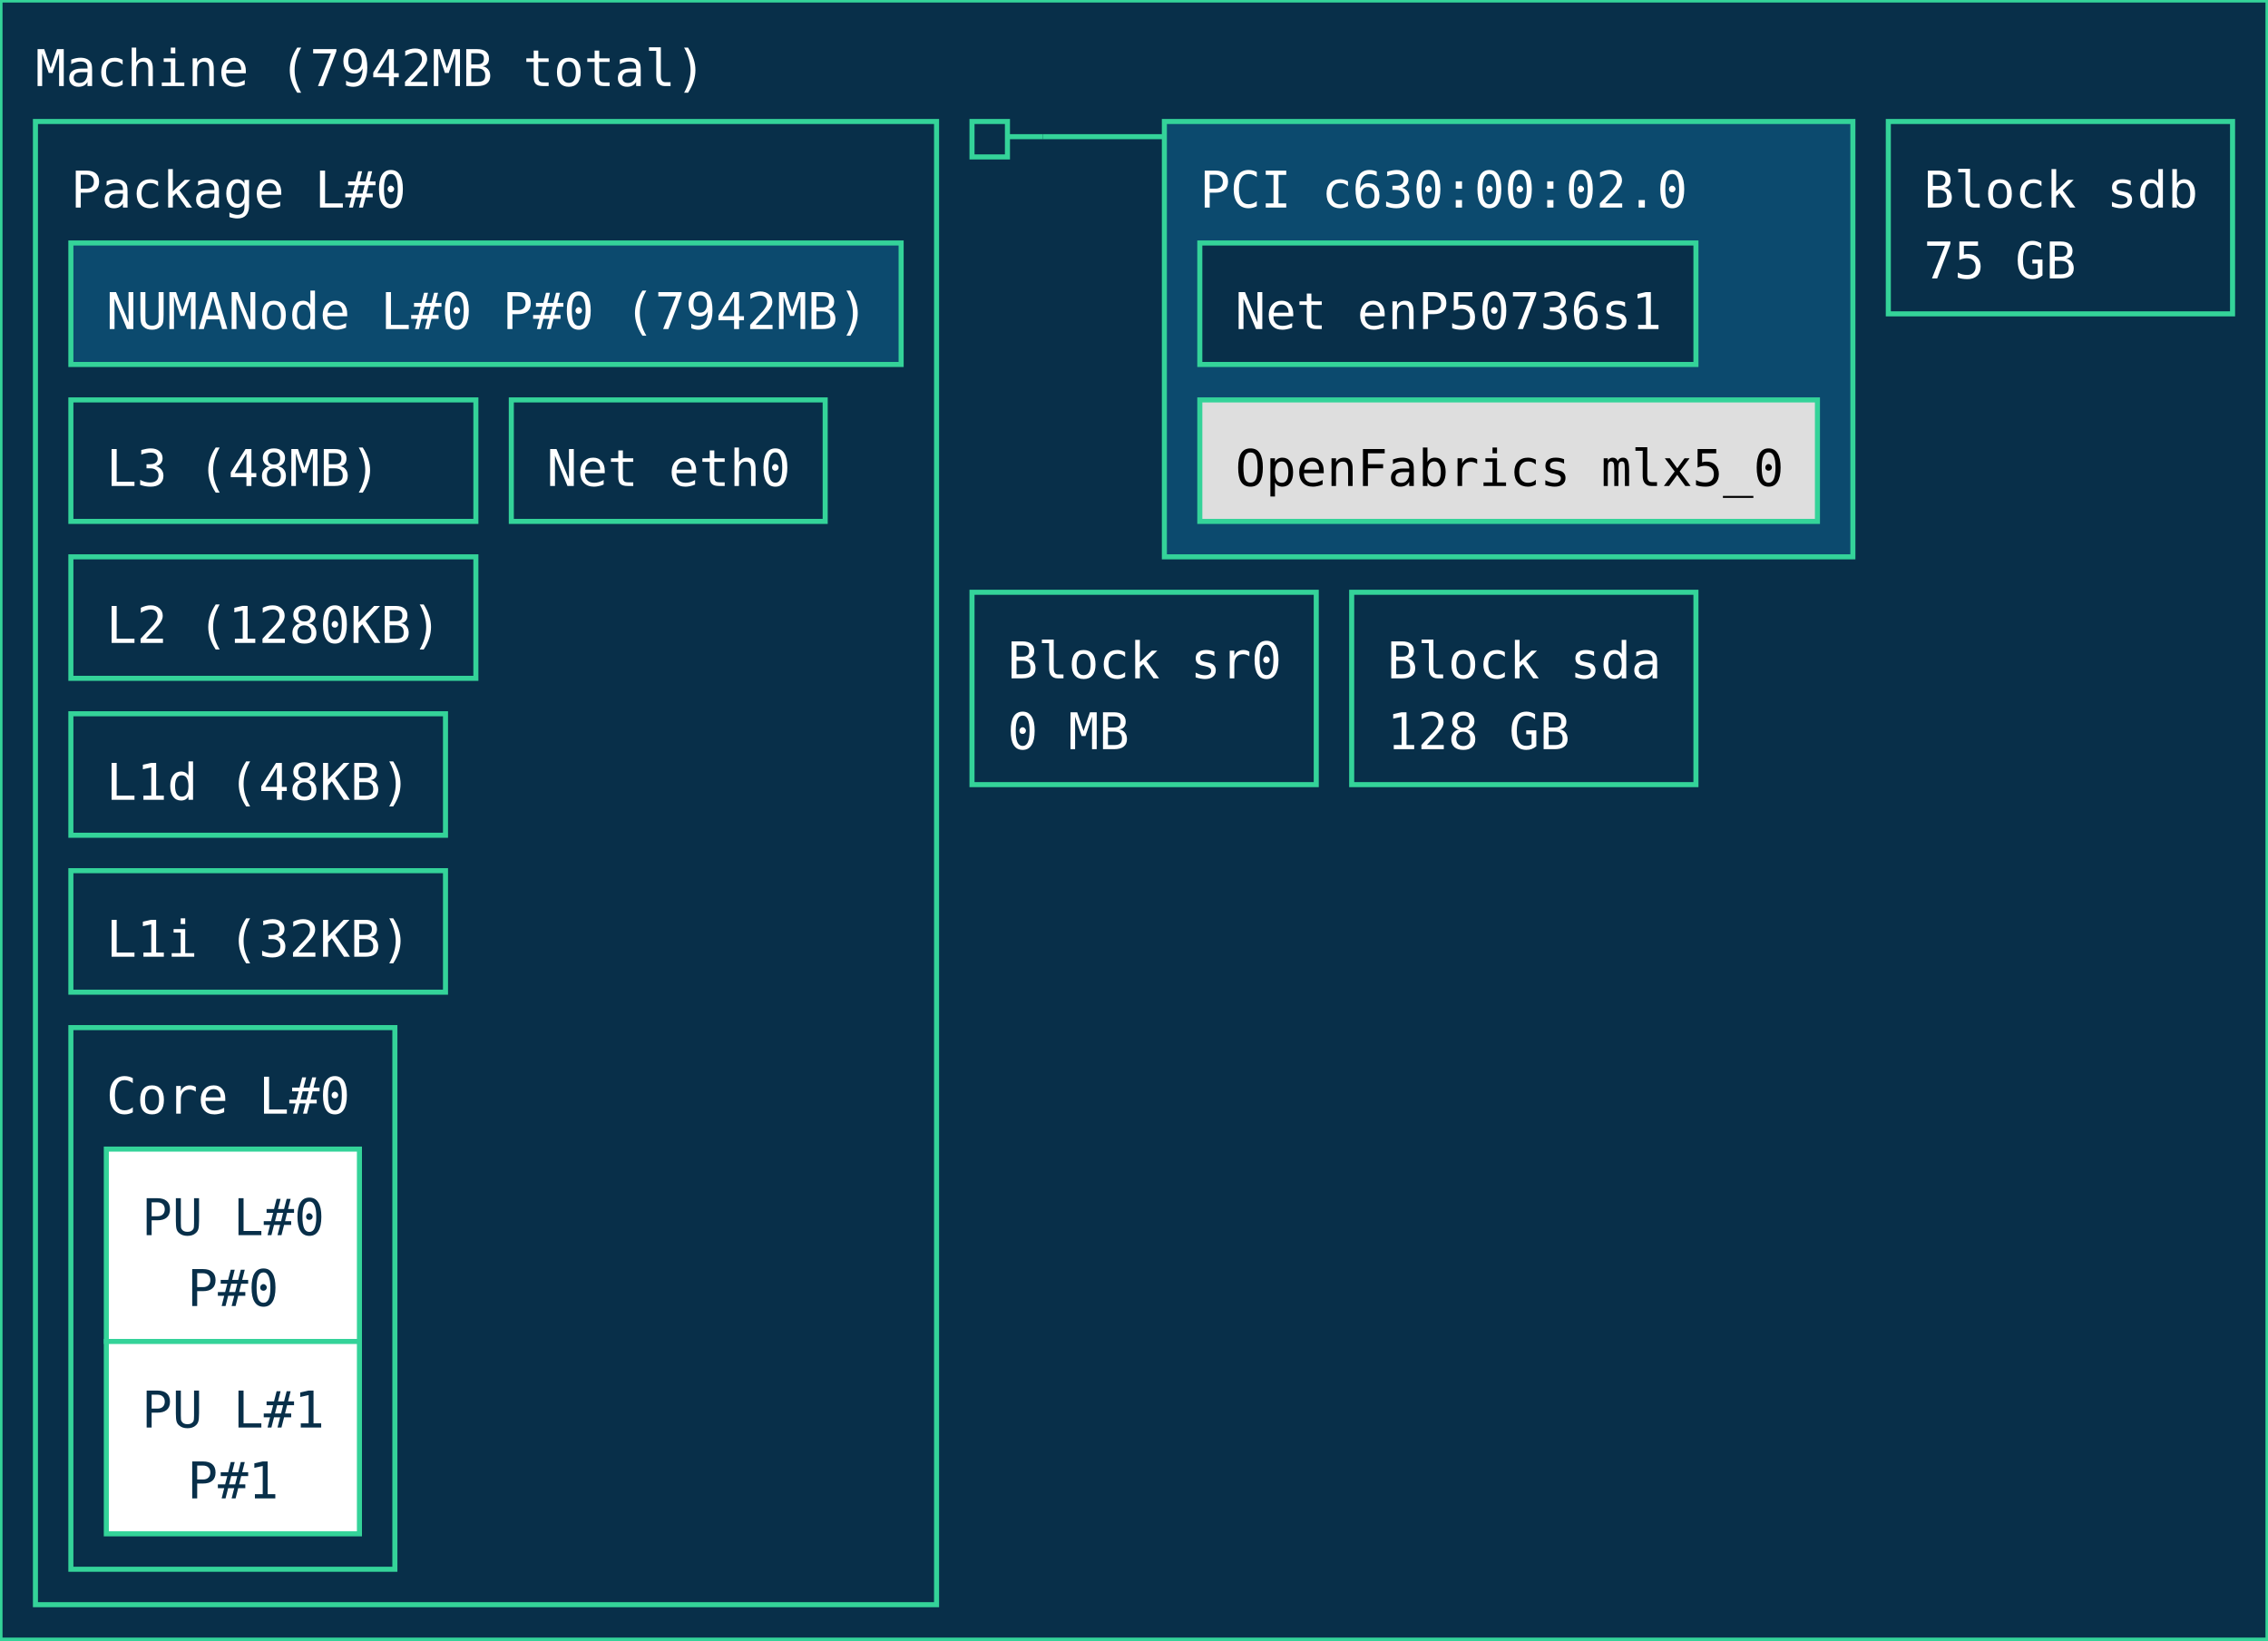
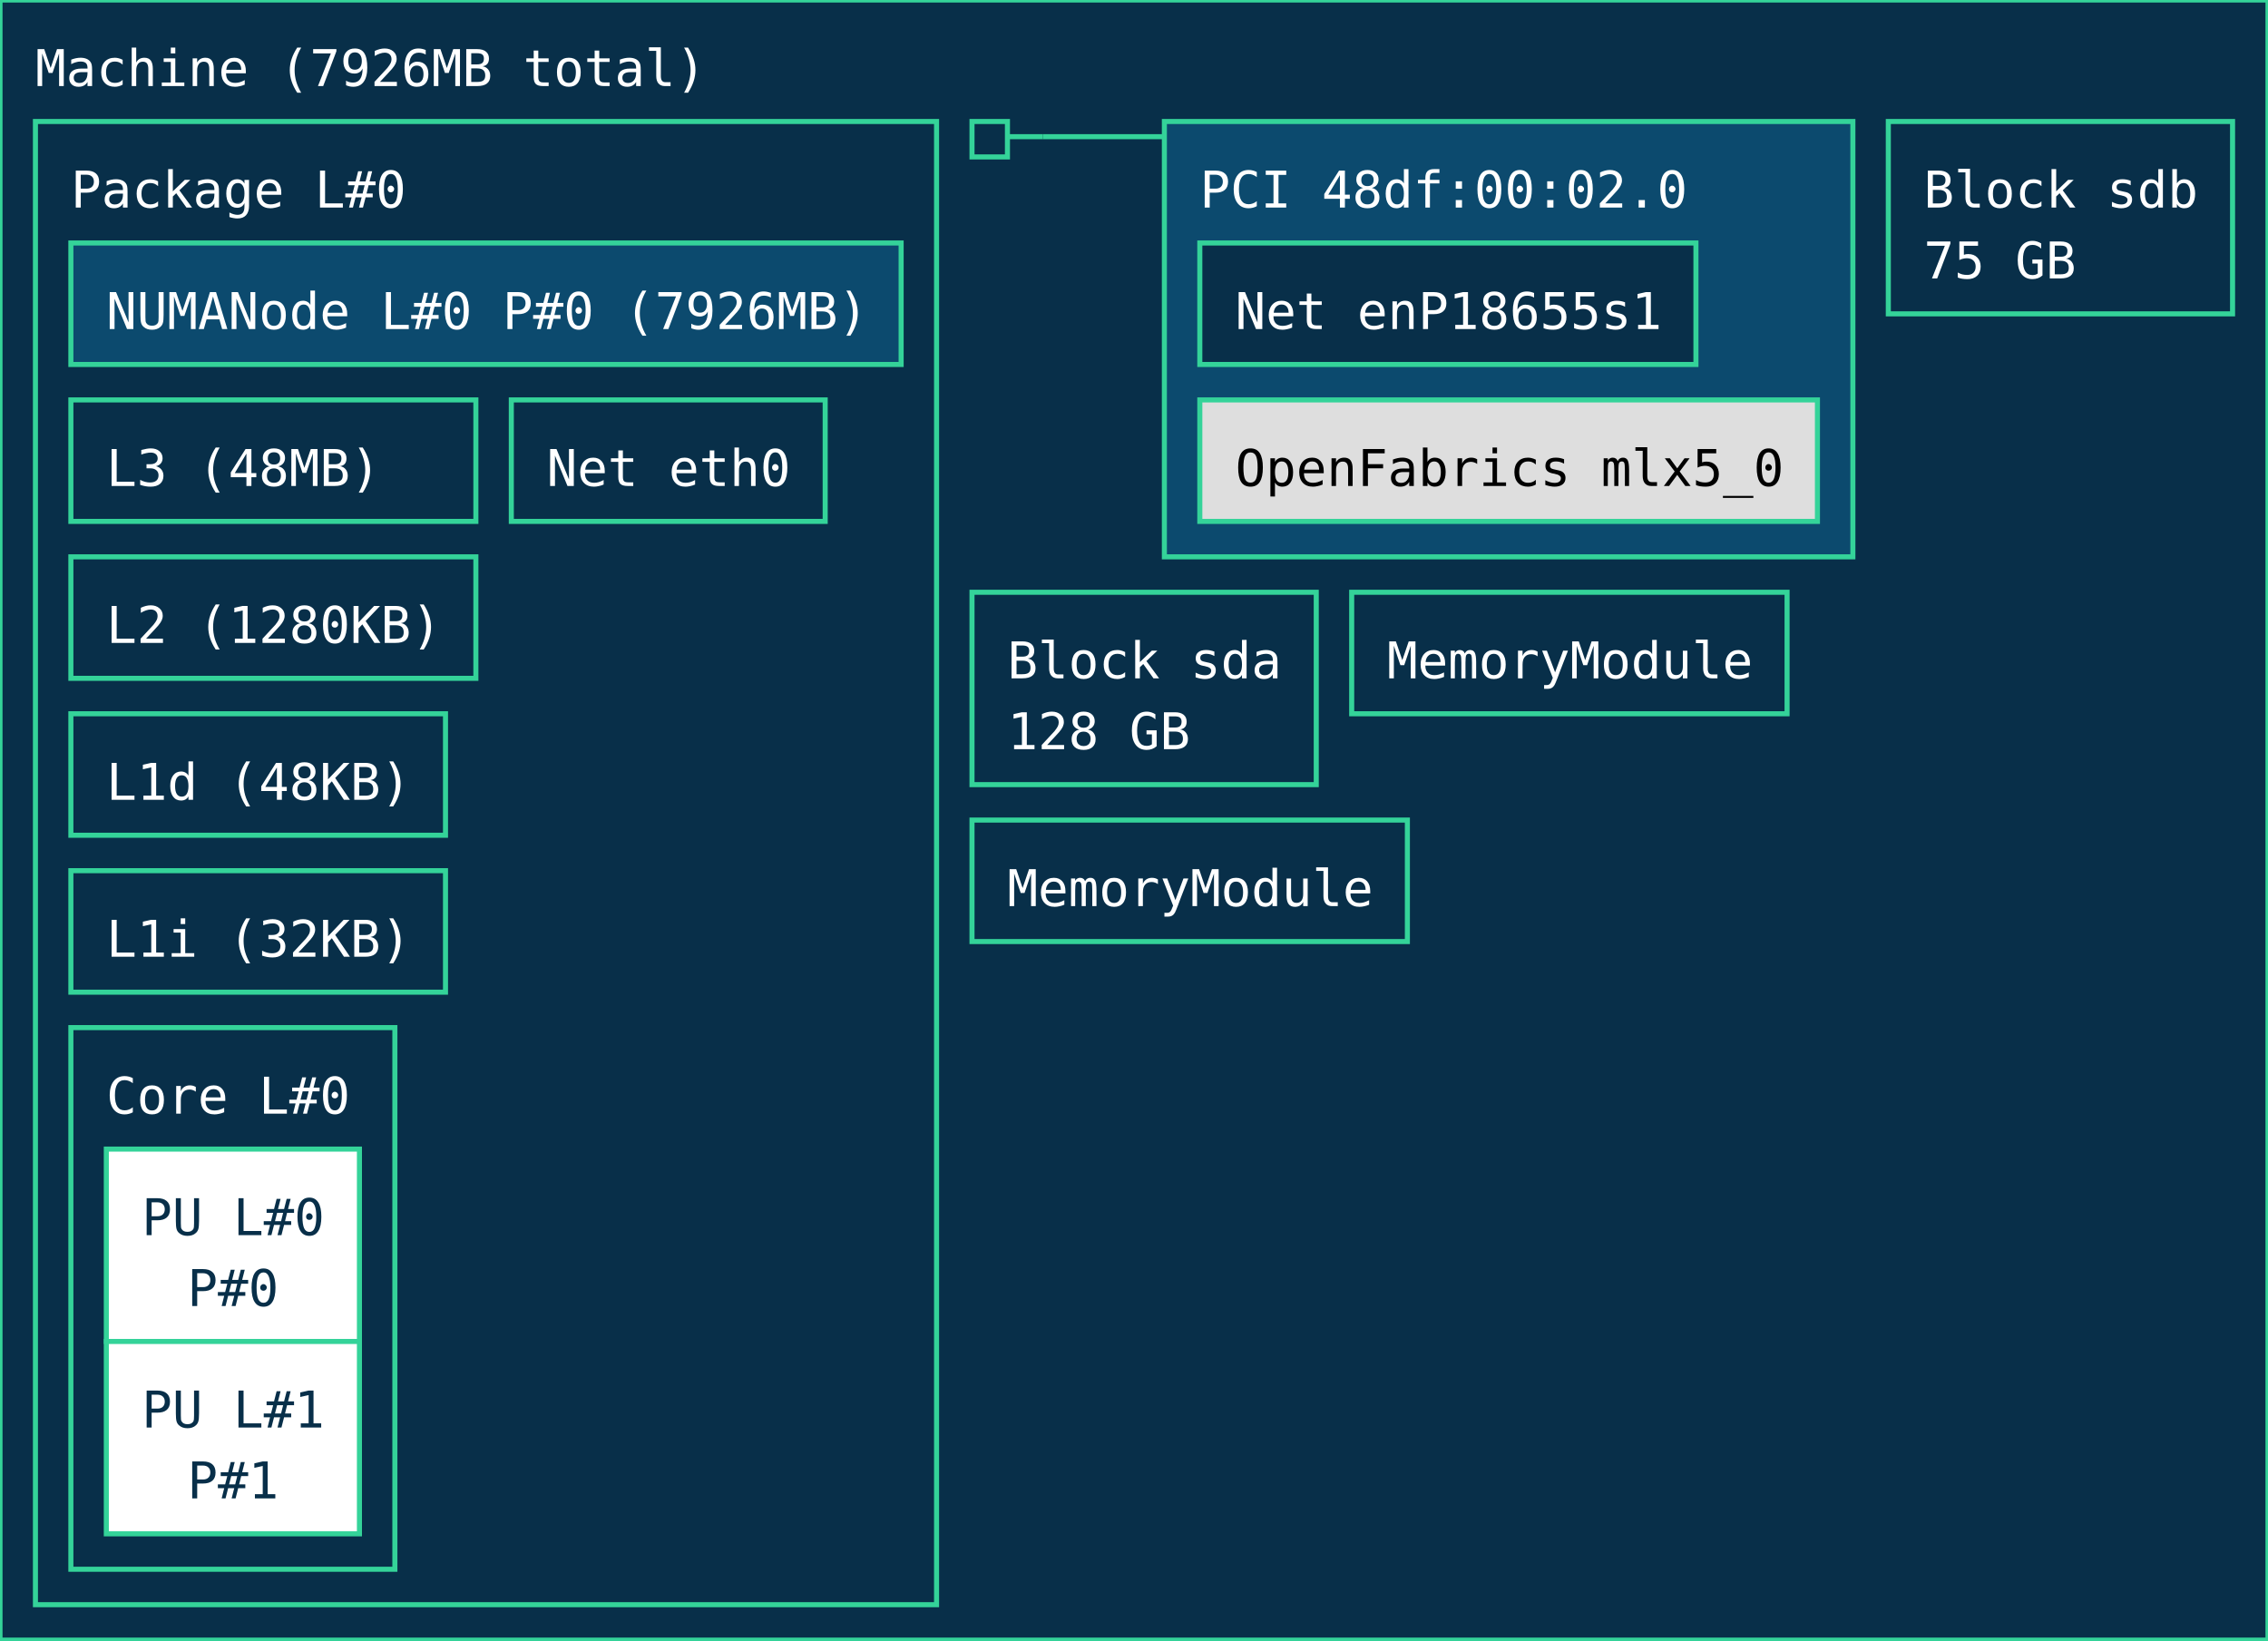
<svg xmlns="http://www.w3.org/2000/svg" width="448px" height="324px" viewBox="0 0 448px 324px" version="1.1">
  <style>
        text { pointer-events: none; font-family: ui-monospace, monospace; }
        rect { transition: stroke-width 0.15s ease, filter 0.15s ease; }
        rect:hover {
            stroke: #a7f3d0;
            stroke-width: 2;
            filter: brightness(1.2);
            cursor: pointer;
        }
    </style>
  <rect id="Machine_0_rect" class="Machine" x="0" y="0" width="448" height="324" fill="#082f49" stroke="#34d399" stroke-width="1" />
-   <text id="Machine_0_text" class="Machine" font-family="ui-monospace, monospace" x="7" y="17" fill="#ffffff" font-size="10px">Machine (7942MB total)</text>
+   <text id="Machine_0_text" class="Machine" font-family="ui-monospace, monospace" x="7" y="17" fill="#ffffff" font-size="10px">Machine (7926MB total)</text>
  <rect id="Package_0_rect" class="Package" x="7" y="24" width="178" height="293" fill="#082f49" stroke="#34d399" stroke-width="1" />
  <text id="Package_0_text" class="Package" font-family="ui-monospace, monospace" x="14" y="41" fill="#ffffff" font-size="10px">Package L#0</text>
  <rect id="L3_0_rect" class="L3" x="14" y="79" width="80" height="24" fill="#082f49" stroke="#34d399" stroke-width="1" data-description="CPU Level 3 (L3) cache" />
  <text id="L3_0_text" class="L3" font-family="ui-monospace, monospace" x="21" y="96" fill="#ffffff" font-size="10px">L3 (48MB)</text>
  <rect id="L2_0_rect" class="L2" x="14" y="110" width="80" height="24" fill="#082f49" stroke="#34d399" stroke-width="1" data-description="CPU Level 2 (L2) cache" />
  <text id="L2_0_text" class="L2" font-family="ui-monospace, monospace" x="21" y="127" fill="#ffffff" font-size="10px">L2 (1280KB)</text>
  <rect id="L1d_0_rect" class="L1d" x="14" y="141" width="74" height="24" fill="#082f49" stroke="#34d399" stroke-width="1" data-description="CPU Level 1 (L1) data cache" />
  <text id="L1d_0_text" class="L1d" font-family="ui-monospace, monospace" x="21" y="158" fill="#ffffff" font-size="10px">L1d (48KB)</text>
  <rect id="L1i_0_rect" class="L1i" x="14" y="172" width="74" height="24" fill="#082f49" stroke="#34d399" stroke-width="1" data-description="CPU Level 1 (L1) instruction cache" />
  <text id="L1i_0_text" class="L1i" font-family="ui-monospace, monospace" x="21" y="189" fill="#ffffff" font-size="10px">L1i (32KB)</text>
  <rect id="Core_0_rect" class="Core" x="14" y="203" width="64" height="107" fill="#082f49" stroke="#34d399" stroke-width="1" />
  <text id="Core_0_text" class="Core" font-family="ui-monospace, monospace" x="21" y="220" fill="#ffffff" font-size="10px">Core L#0</text>
  <rect id="PU_0_rect" class="PU" x="21" y="227" width="50" height="38" fill="#ffffff" stroke="#34d399" stroke-width="1" data-description="Processing unit" />
  <text id="PU_0_text" class="PU" font-family="ui-monospace, monospace" x="28" y="244" fill="#082f49" font-size="10px">PU L#0</text>
  <text id="PU_0_text_1" class="PU" font-family="ui-monospace, monospace" x="37" y="258" fill="#082f49" font-size="10px">P#0</text>
  <rect id="PU_1_rect" class="PU" x="21" y="265" width="50" height="38" fill="#ffffff" stroke="#34d399" stroke-width="1" data-description="Processing unit" />
  <text id="PU_1_text" class="PU" font-family="ui-monospace, monospace" x="28" y="282" fill="#082f49" font-size="10px">PU L#1</text>
  <text id="PU_1_text_1" class="PU" font-family="ui-monospace, monospace" x="37" y="296" fill="#082f49" font-size="10px">P#1</text>
  <rect id="NUMANode_0_rect" class="NUMANode" x="14" y="48" width="164" height="24" fill="#0c4a6e" stroke="#34d399" stroke-width="1" />
-   <text id="NUMANode_0_text" class="NUMANode" font-family="ui-monospace, monospace" x="21" y="65" fill="#ffffff" font-size="10px">NUMANode L#0 P#0 (7942MB)</text>
+   <text id="NUMANode_0_text" class="NUMANode" font-family="ui-monospace, monospace" x="21" y="65" fill="#ffffff" font-size="10px">NUMANode L#0 P#0 (7926MB)</text>
  <rect id="Net_0_rect" class="Net" x="101" y="79" width="62" height="24" fill="#082f49" stroke="#34d399" stroke-width="1" />
  <text id="Net_0_text" class="Net" font-family="ui-monospace, monospace" x="108" y="96" fill="#ffffff" font-size="10px">Net eth0</text>
  <rect id="HostBridge_0_rect" class="HostBridge" x="192" y="24" width="7" height="7" fill="#082f49" stroke="#34d399" stroke-width="1" data-description="Host bridge" />
  <line id="HostBridge_0_line" class="HostBridge" x1="199" y1="27" x2="206" y2="27" stroke="#34d399" stroke-width="1" />
  <line id="HostBridge_0_line_2" class="HostBridge" x1="206" y1="27" x2="230" y2="27" stroke="#34d399" stroke-width="1" />
  <line id="HostBridge_0_line_1" class="HostBridge" x1="206" y1="27" x2="206" y2="27" stroke="#34d399" stroke-width="1" />
  <rect id="PCI_0_rect" class="PCI" x="230" y="24" width="136" height="86" fill="#0c4a6e" stroke="#34d399" stroke-width="1" />
-   <text id="PCI_0_text" class="PCI" font-family="ui-monospace, monospace" x="237" y="41" fill="#ffffff" font-size="10px">PCI c630:00:02.0</text>
+   <text id="PCI_0_text" class="PCI" font-family="ui-monospace, monospace" x="237" y="41" fill="#ffffff" font-size="10px">PCI 48df:00:02.0</text>
  <rect id="Net_1_rect" class="Net" x="237" y="48" width="98" height="24" fill="#082f49" stroke="#34d399" stroke-width="1" />
-   <text id="Net_1_text" class="Net" font-family="ui-monospace, monospace" x="244" y="65" fill="#ffffff" font-size="10px">Net enP50736s1</text>
+   <text id="Net_1_text" class="Net" font-family="ui-monospace, monospace" x="244" y="65" fill="#ffffff" font-size="10px">Net enP18655s1</text>
  <rect id="OpenFabrics_2_rect" class="OpenFabrics" x="237" y="79" width="122" height="24" fill="rgb(222,222,222)" stroke="#34d399" stroke-width="1" />
  <text id="OpenFabrics_2_text" class="OpenFabrics" font-family="ui-monospace, monospace" x="244" y="96" fill="rgb(0,0,0)" font-size="10px">OpenFabrics mlx5_0</text>
  <rect id="Block_3_rect" class="Block" x="373" y="24" width="68" height="38" fill="#082f49" stroke="#34d399" stroke-width="1" />
  <text id="Block_3_text" class="Block" font-family="ui-monospace, monospace" x="380" y="41" fill="#ffffff" font-size="10px">Block sdb</text>
  <text id="Block_3_text_1" class="Block" font-family="ui-monospace, monospace" x="380" y="55" fill="#ffffff" font-size="10px">75 GB</text>
  <rect id="Block_4_rect" class="Block" x="192" y="117" width="68" height="38" fill="#082f49" stroke="#34d399" stroke-width="1" />
-   <text id="Block_4_text" class="Block" font-family="ui-monospace, monospace" x="199" y="134" fill="#ffffff" font-size="10px">Block sr0</text>
-   <text id="Block_4_text_1" class="Block" font-family="ui-monospace, monospace" x="199" y="148" fill="#ffffff" font-size="10px">0 MB</text>
-   <rect id="Block_5_rect" class="Block" x="267" y="117" width="68" height="38" fill="#082f49" stroke="#34d399" stroke-width="1" />
-   <text id="Block_5_text" class="Block" font-family="ui-monospace, monospace" x="274" y="134" fill="#ffffff" font-size="10px">Block sda</text>
-   <text id="Block_5_text_1" class="Block" font-family="ui-monospace, monospace" x="274" y="148" fill="#ffffff" font-size="10px">128 GB</text>
+   <text id="Block_4_text" class="Block" font-family="ui-monospace, monospace" x="199" y="134" fill="#ffffff" font-size="10px">Block sda</text>
+   <text id="Block_4_text_1" class="Block" font-family="ui-monospace, monospace" x="199" y="148" fill="#ffffff" font-size="10px">128 GB</text>
+   <rect id="Misc_0_rect" class="Misc" x="267" y="117" width="86" height="24" fill="#082f49" stroke="#34d399" stroke-width="1" />
+   <text id="Misc_0_text" class="Misc" font-family="ui-monospace, monospace" x="274" y="134" fill="#ffffff" font-size="10px">MemoryModule</text>
+   <rect id="Misc_1_rect" class="Misc" x="192" y="162" width="86" height="24" fill="#082f49" stroke="#34d399" stroke-width="1" />
+   <text id="Misc_1_text" class="Misc" font-family="ui-monospace, monospace" x="199" y="179" fill="#ffffff" font-size="10px">MemoryModule</text>
</svg>
